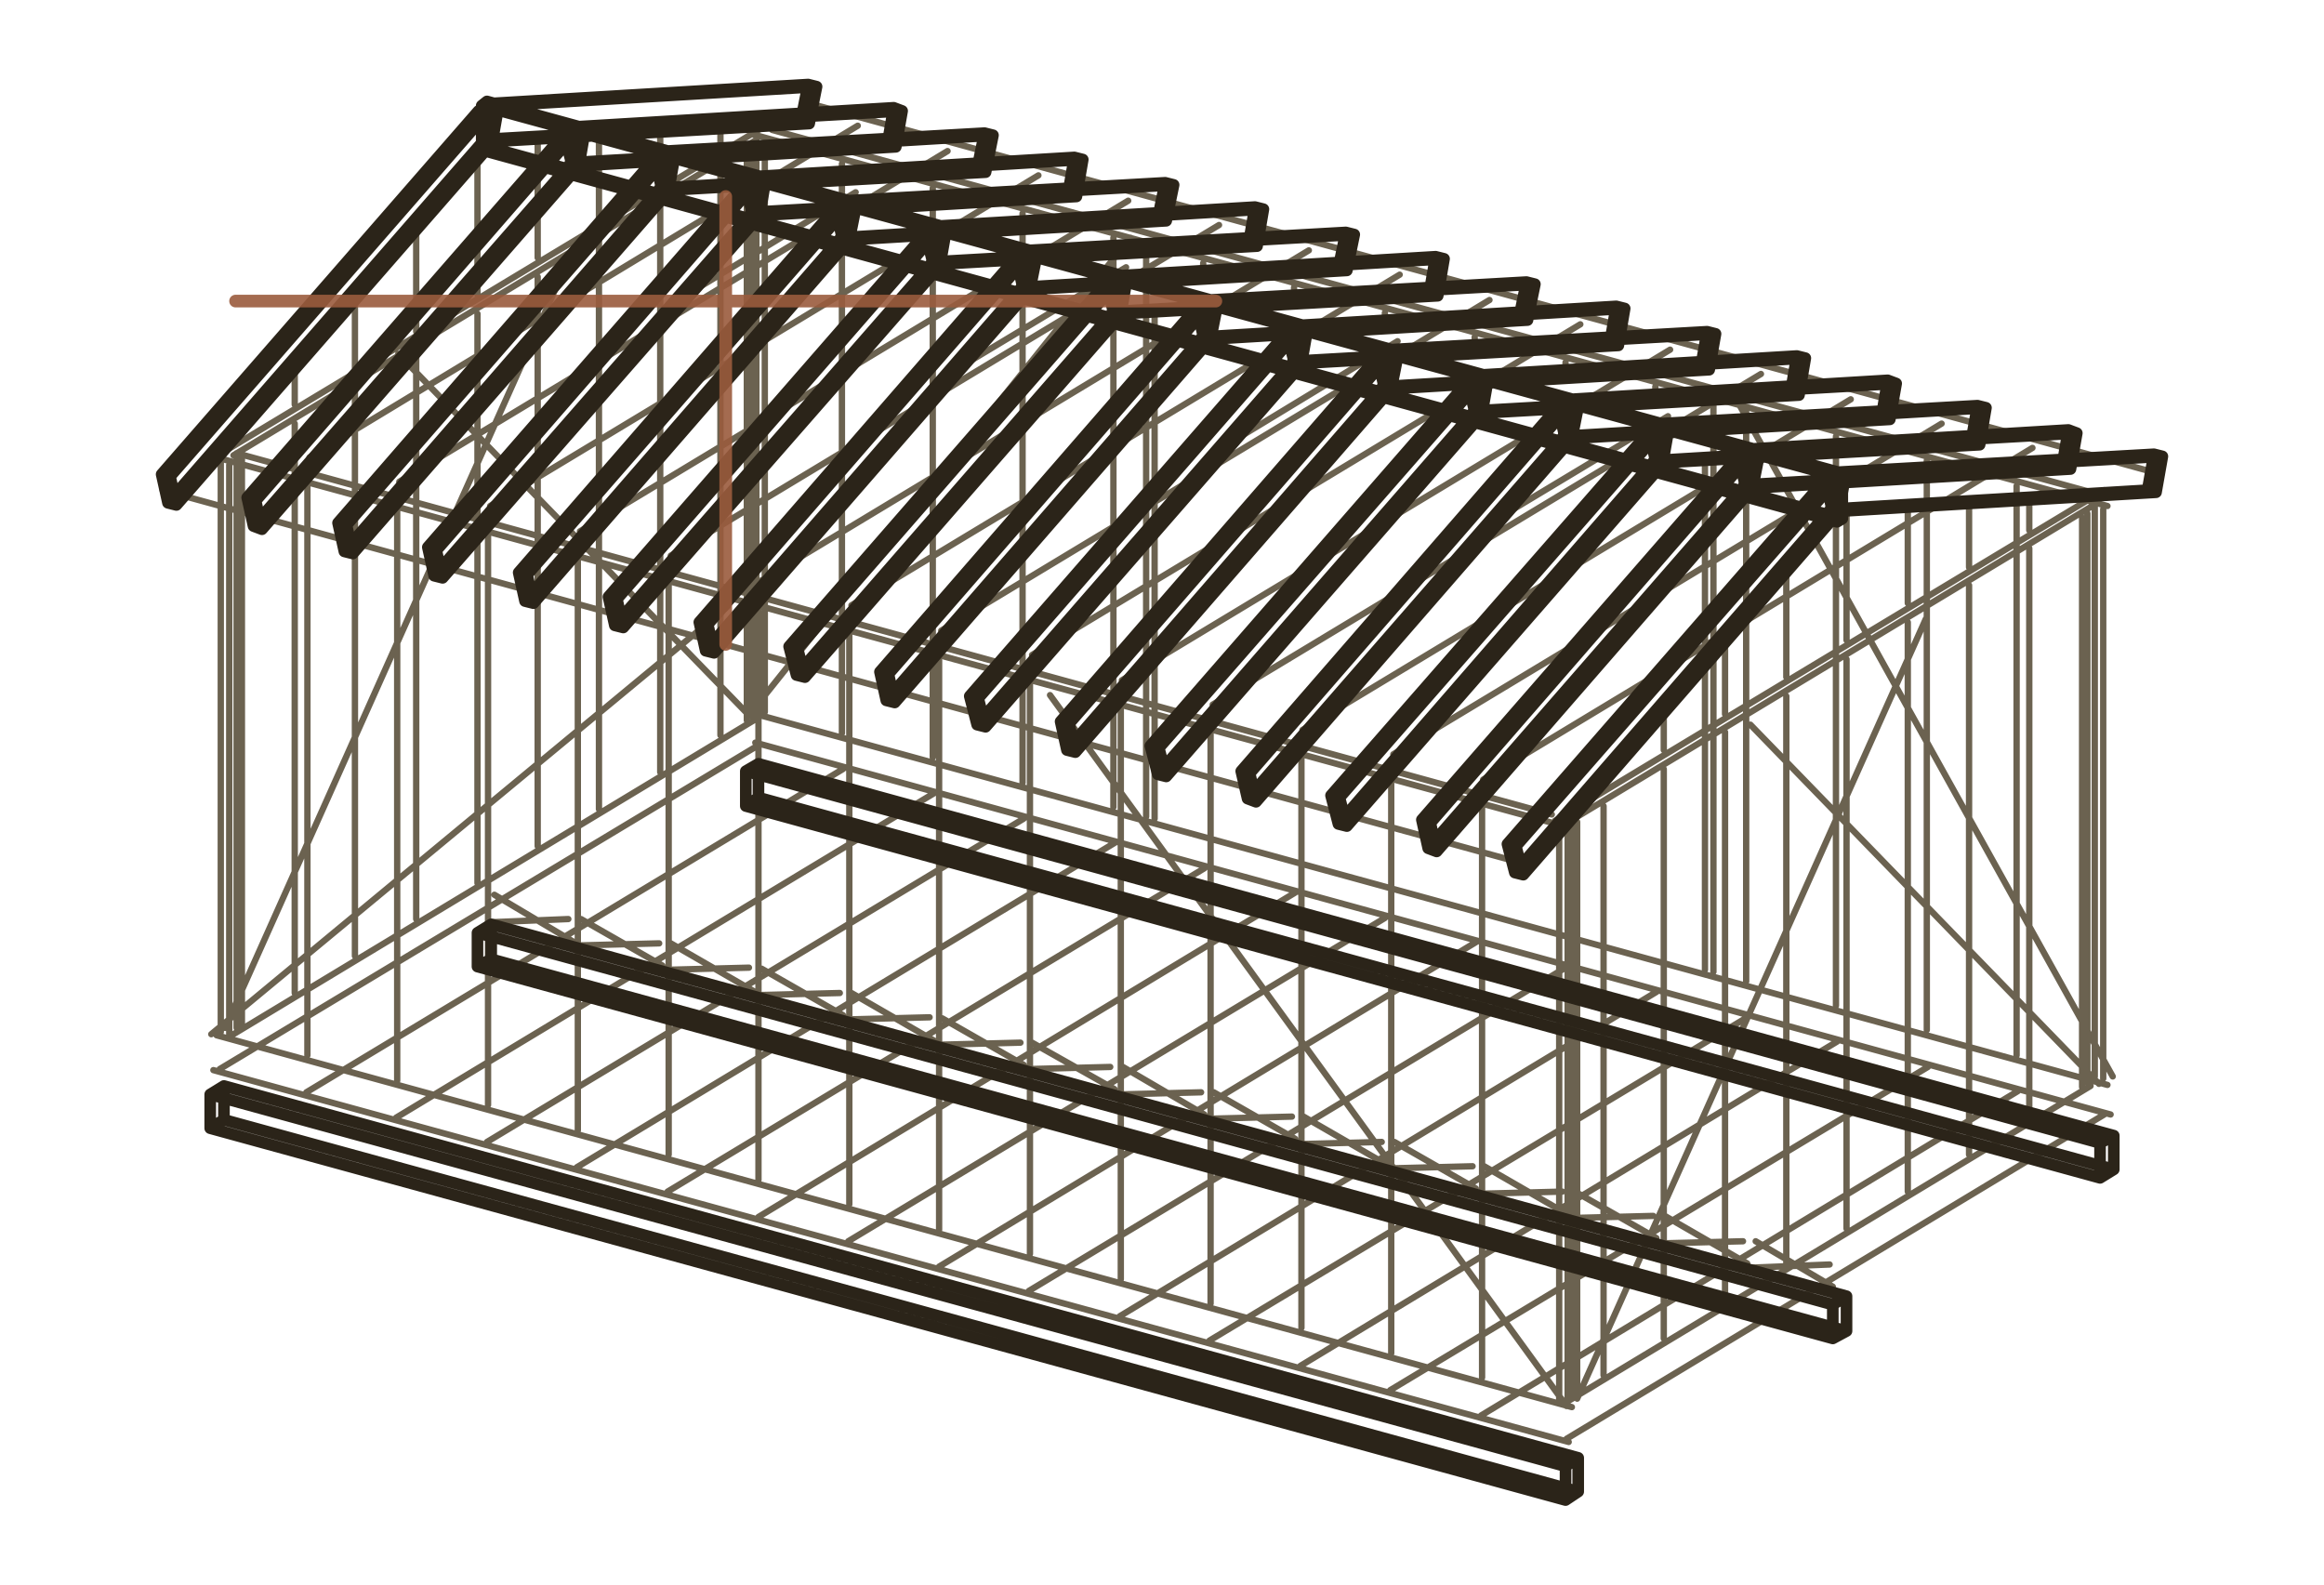
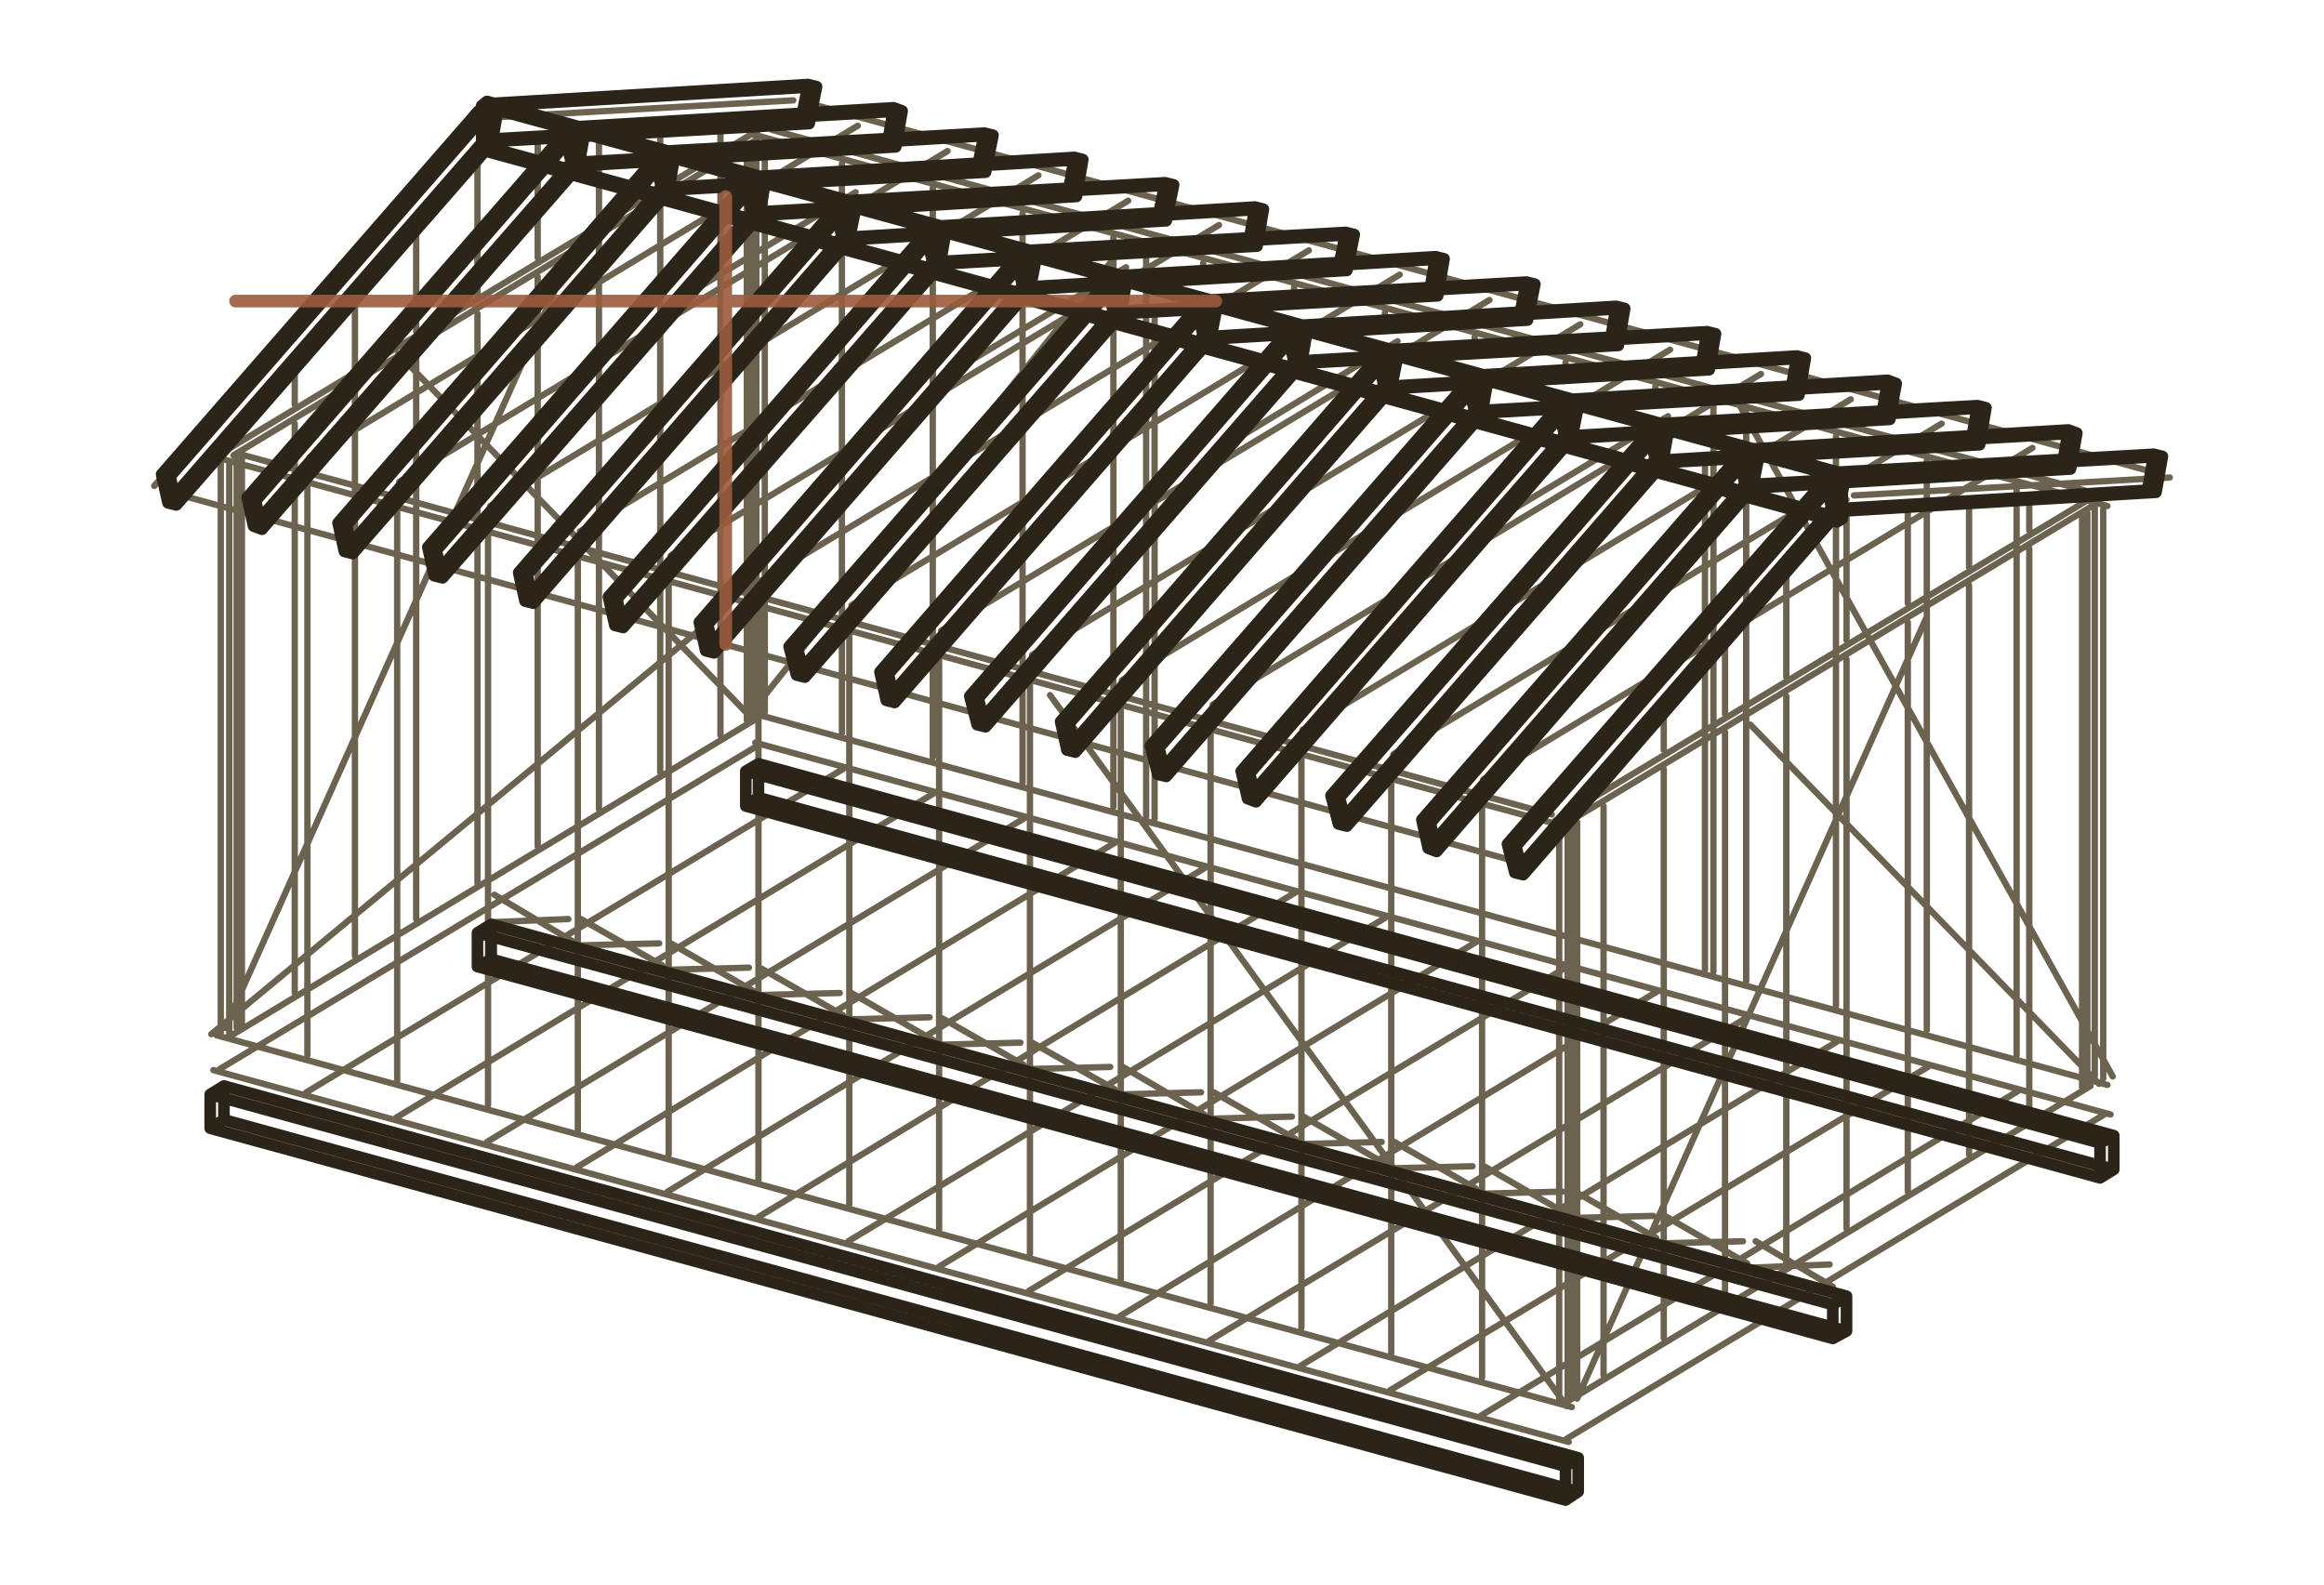
<svg xmlns="http://www.w3.org/2000/svg" viewBox="0 0 220 150" width="220" height="150" role="img">
  <g fill="none" stroke="#6b6250" stroke-width="0.6" stroke-linecap="round">
-     <path d="M71.7 70.6L20.8 101.2M79.8 72.8L29 103.4M88.4 75.1L37.5 105.8M96.9 77.5L46.1 108.1M105.5 79.8L54.6 110.5M114 82.2L63.2 112.8M122.6 84.5L71.8 115.2M131.1 86.9L80.3 117.5M139.7 89.2L88.9 119.9M148.2 91.6L97.4 122.2M156.8 93.9L106 124.6M165.4 96.3L114.5 126.9M173.9 98.6L123.1 129.3M182.5 101L131.6 131.6M191 103.3L140.2 134M199.2 105.5L148.3 136.2M71.5 70.3L199.8 105.5M20.2 101.3L148.5 136.5M46.8 84.7L54.2 89.1M46.5 87.3L53.8 87M55 87L62.7 91.4M54.6 89.5L62.4 89.3M63.5 89.3L71.3 93.8M63.2 91.8L70.9 91.6M72.1 91.7L79.8 96.1M71.7 94.2L79.5 94M80.6 94L88.4 98.5M80.3 96.5L88 96.3M89.2 96.4L96.9 100.8M88.8 98.9L96.6 98.7M97.7 98.7L105.5 103.1M97.4 101.2L105.1 101M106.3 101L114 105.5M106 103.6L113.7 103.4M114.9 103.4L122.6 107.8M114.5 105.9L122.3 105.7M123.4 105.7L131.2 110.2M123.1 108.3L130.8 108.1M132 108.1L139.7 112.5M131.6 110.6L139.4 110.4M140.5 110.4L148.3 114.9M140.2 113L147.9 112.8M149.1 112.8L156.8 117.2M148.7 115.3L156.5 115.1M157.6 115.1L165.4 119.6M157.3 117.7L165 117.5M166.2 117.5L173.5 121.8M165.8 120L173.2 119.7M71.2 67.5L199.5 102.7M71.2 12.7L199.5 47.9M73.1 12.3L197.6 46.5M71.6 67.2L71.6 13.3M79.7 69.4L79.7 15.5M88.3 71.7L88.3 17.8M96.8 74.1L96.8 20.2M105.4 76.4L105.4 22.5M165.3 92.9L165.3 39M173.8 95.2L173.8 41.3M182.4 97.5L182.4 43.6M190.9 99.9L190.9 46M199.1 102.1L199.1 48.2M72.4 67.4L72.4 13.5M198.3 101.9L198.3 48M108.5 77.3L108.5 23.4M109.3 77.5L109.3 29.8M162.2 92L162.2 38.1M161.4 91.8L161.4 44.1M109.1 26.8L162.1 41.3M108.6 27.1L161.5 41.6M113.9 25.6L113.9 24.9M122.5 28L122.5 27.2M131.1 30.3L131.1 29.6M139.6 32.7L139.6 31.9M148.2 35L148.2 34.3M156.7 37.3L156.7 36.6M71.7 66.7L107 22.5M164.7 38.4L200 101.9M148.8 133.2L20.5 98M148.8 78.4L20.5 43.3M146.9 77.1L22.4 42.9M148.4 132.7L148.4 78.8M140.3 130.4L140.3 76.5M131.7 128.1L131.7 74.2M123.2 125.7L123.2 71.8M114.6 123.4L114.6 69.5M106.1 121.1L106.1 67.2M97.5 118.7L97.5 64.8M88.9 116.4L88.9 62.5M80.4 114L80.4 60.1M71.8 111.7L71.8 57.8M63.3 109.3L63.3 55.4M54.7 107L54.7 53.1M46.2 104.6L46.2 50.7M37.6 102.3L37.6 48.4M29.1 99.9L29.1 46M20.9 97.7L20.9 43.8M147.6 132.5L147.6 78.6M21.7 97.9L21.7 44M148.3 133.1L99.4 65.8M68.9 57.4L20 97.9M197.9 102.8L148.5 132.6M197.9 48L148.5 77.8M199.2 46.4L147.2 77.7M197.6 102.5L197.6 48.6M192.1 105.8L192.1 51.9M186.4 109.3L186.4 55.4M180.6 112.8L180.6 58.9M174.8 116.3L174.8 62.4M169.1 119.8L169.1 65.9M163.3 123.2L163.3 69.3M157.5 126.7L157.5 72.8M151.8 130.2L151.8 76.3M148.8 132L148.8 78.1M197.1 102.9L197.1 49M149.3 131.7L149.3 77.8M198.7 102.6L165.7 68.6M182.3 58.6L149.3 132.4M22.1 97.9L71.5 68.1M22.1 43.1L71.5 13.3M20.8 43L72.8 11.7M22.4 97.3L22.4 43.4M27.9 94L27.9 40.1M33.6 90.5L33.6 36.6M39.4 87L39.4 33.1M45.2 83.6L45.2 29.7M50.9 80.1L50.9 26.2M56.7 76.6L56.7 22.7M62.5 73.1L62.5 19.2M68.2 69.6L68.2 15.7M71.2 67.8L71.2 13.9M22.9 97L22.9 43.1M70.7 68.2L70.7 14.3M21.3 97.3L54.3 23.5M37.7 33.5L70.7 67.5M81.2 11.9L29.3 43.3M89.7 14.3L37.8 45.6M98.3 16.6L46.4 47.9M106.8 19L54.9 50.3M115.4 21.3L63.5 52.6M123.9 23.7L72 55M132.5 26L80.6 57.3M141 28.4L89.1 59.7M149.6 30.7L97.7 62M158.1 33.1L106.2 64.4M166.7 35.4L114.8 66.7M175.2 37.8L123.3 69.1M183.8 40.1L131.9 71.4M192.4 42.4L140.4 73.8M81 18.2L63.7 28.7M106.6 25.3L89.3 35.7M132.3 32.3L115 42.8M157.9 39.4L140.6 49.8M27.9 38.3L27.9 35.3M33.6 34.8L33.6 28.7M39.4 31.4L39.4 22.1M45.2 27.9L45.2 15.5M50.9 24.4L50.9 13.4M56.7 20.9L56.7 13M62.5 17.5L62.5 12.7M68.2 14L68.2 12.4M192.1 50.2L192.1 47.2M186.4 53.7L186.4 47.5M180.6 57.1L180.6 47.9M174.8 60.6L174.8 48.2M169.1 64.1L169.1 53M163.3 67.6L163.3 59.7M157.5 71L157.5 66.3M151.8 74.5L151.8 72.9M76.3 9.7L204.6 44.9M143.7 81.6L15.4 46.4" />
+     <path d="M71.7 70.6L20.8 101.2M79.8 72.8L29 103.4M88.4 75.1L37.5 105.8M96.9 77.5L46.1 108.1M105.5 79.8L54.6 110.5M114 82.2L63.2 112.8M122.6 84.5L71.8 115.2M131.1 86.9L80.3 117.5M139.7 89.2L88.9 119.9M148.2 91.6L97.4 122.2M156.8 93.9L106 124.6M165.4 96.3L114.5 126.9M173.9 98.6L123.1 129.3M182.5 101L131.6 131.6M191 103.3L140.2 134M199.2 105.5L148.3 136.2M71.5 70.3L199.8 105.5M20.2 101.3L148.5 136.5M46.8 84.7L54.2 89.1M46.5 87.3L53.8 87M55 87L62.7 91.4M54.6 89.5L62.4 89.3M63.5 89.3L71.3 93.8M63.2 91.8L70.9 91.6M72.1 91.7L79.8 96.1M71.7 94.2L79.5 94M80.6 94L88.4 98.5M80.3 96.5L88 96.3M89.2 96.4L96.9 100.8M88.8 98.9L96.6 98.7M97.7 98.7L105.5 103.1M97.4 101.2L105.1 101M106.3 101L114 105.5M106 103.6L113.7 103.4M114.9 103.4L122.6 107.8M114.5 105.9L122.3 105.7M123.4 105.7L131.2 110.2M123.1 108.3L130.8 108.1M132 108.1L139.7 112.5M131.6 110.6L139.4 110.4M140.5 110.4L148.3 114.9M140.2 113L147.9 112.8M149.1 112.8L156.8 117.2M148.7 115.3L156.5 115.1M157.6 115.1L165.4 119.6M157.3 117.7L165 117.5M166.2 117.5L173.5 121.8M165.8 120L173.2 119.7M71.2 67.5L199.5 102.7M71.2 12.7L199.5 47.9M73.1 12.3L197.6 46.5M71.6 67.2L71.6 13.3M79.7 69.4L79.7 15.5M88.3 71.7L88.3 17.8M96.8 74.1L96.8 20.2M105.4 76.4L105.4 22.5M165.3 92.9L165.3 39M173.8 95.2L173.8 41.3M182.4 97.5L182.4 43.6M190.9 99.9L190.9 46M199.1 102.1L199.1 48.2M72.4 67.4L72.4 13.5M198.3 101.9L198.3 48M108.5 77.3L108.5 23.4M109.3 77.5L109.3 29.8M162.2 92L162.2 38.1M161.4 91.8L161.4 44.1M109.1 26.8L162.1 41.3M108.6 27.1L161.5 41.6M113.9 25.6L113.9 24.9M122.5 28L122.5 27.2M131.1 30.3L131.1 29.6M139.6 32.7L139.6 31.9M148.2 35L148.2 34.3M156.7 37.3L156.7 36.6M71.7 66.7L107 22.5M164.7 38.4L200 101.9M148.8 133.2L20.5 98M148.8 78.4L20.5 43.3M146.9 77.1L22.4 42.9M148.4 132.7L148.4 78.8M140.3 130.4L140.3 76.5M131.7 128.1L131.7 74.2M123.2 125.7L123.2 71.8M114.6 123.4L114.6 69.5M106.1 121.1L106.1 67.2M97.5 118.7L97.5 64.8M88.9 116.4L88.9 62.5M80.4 114L80.4 60.1M71.8 111.7L71.8 57.8M63.3 109.3L63.3 55.4M54.7 107L54.7 53.1M46.2 104.6L46.2 50.7M37.6 102.3L37.6 48.4M29.1 99.9L29.1 46M20.9 97.7L20.9 43.8M147.6 132.5L147.6 78.6M21.7 97.9L21.7 44M148.3 133.1L99.4 65.8M68.9 57.4L20 97.9M197.9 102.8L148.5 132.6M197.9 48L148.5 77.8M199.2 46.4L147.2 77.7M197.6 102.5L197.6 48.6M192.1 105.8L192.1 51.9M186.4 109.3L186.4 55.4M180.6 112.8L180.6 58.9M174.8 116.3L174.8 62.4M169.1 119.8L169.1 65.9M163.3 123.2L163.3 69.3M157.5 126.7L157.5 72.8M151.8 130.2L151.8 76.3M148.8 132L148.8 78.1M197.1 102.9L197.1 49M149.3 131.7L149.3 77.8M198.7 102.6L165.7 68.6M182.3 58.6L149.3 132.4M22.1 97.9L71.5 68.1M22.1 43.1L71.5 13.3M20.8 43L72.8 11.7M22.4 97.3L22.4 43.4M27.9 94L27.9 40.1M33.6 90.5L33.6 36.6M39.4 87L39.4 33.1M45.2 83.6L45.2 29.7M50.9 80.1L50.9 26.2M56.7 76.6L56.7 22.7M62.5 73.1L62.5 19.2M68.2 69.6L68.2 15.7M71.2 67.8L71.2 13.9M22.9 97L22.9 43.1M70.7 68.2L70.7 14.3M21.3 97.3L54.3 23.5M37.7 33.5L70.7 67.5M81.2 11.9L29.3 43.3M89.7 14.3L37.8 45.6M98.3 16.6L46.4 47.9M106.8 19L54.9 50.3M115.4 21.3L63.5 52.6M123.9 23.7L72 55M132.5 26L80.6 57.3M141 28.4L89.1 59.7M149.6 30.7L97.7 62M158.1 33.1L106.2 64.4M166.7 35.4L114.8 66.7M175.2 37.8L123.3 69.1M183.8 40.1L131.9 71.4M192.4 42.4L140.4 73.8M81 18.2L63.7 28.7M106.6 25.3L89.3 35.7M132.3 32.3L115 42.8M157.9 39.4L140.6 49.8M27.9 38.3L27.9 35.3M33.6 34.8L33.6 28.7M39.4 31.4L39.4 22.1M45.2 27.9L45.2 15.5M50.9 24.4L50.9 13.4M56.7 20.9L56.7 13M62.5 17.5L62.5 12.7M68.2 14L68.2 12.4M192.1 50.2L192.1 47.2M186.4 53.7L186.4 47.5M180.6 57.1L180.6 47.9M174.8 60.6L174.8 48.2M169.1 64.1L169.1 53M163.3 67.6L163.3 59.7M157.5 71L157.5 66.3M151.8 74.5L151.8 72.9M76.3 9.7L204.6 44.9M143.7 81.6L15.4 46.4M75.1 9.5L45.2 11.2M205.4 45.2L175.5 46.9M144.9 81.7L174.8 47.3M14.6 46L44.5 11.6" />
  </g>
  <g fill="none" stroke="#2b2419" stroke-width="1.1" stroke-linecap="round">
    <path d="M71.8 75.5L70.6 76.3M71.8 72.3L70.6 73M200.1 110.7L198.8 111.5M200.1 107.5L198.8 108.2M71.8 75.5L71.8 72.3M70.6 76.3L70.6 73M200.1 110.7L200.1 107.5M198.8 111.5L198.8 108.2M71.8 75.5L200.1 110.7M70.6 76.3L198.8 111.5M71.8 72.3L200.1 107.5M70.6 73L198.8 108.2M46.5 90.8L45.2 91.5M46.5 87.5L45.2 88.3M174.8 126L173.5 126.7M174.8 122.7L173.5 123.5M46.5 90.8L46.5 87.5M45.2 91.5L45.2 88.3M174.8 126L174.8 122.7M173.5 126.7L173.5 123.5M46.5 90.8L174.8 126M45.2 91.5L173.5 126.7M46.5 87.5L174.8 122.7M45.2 88.3L173.5 123.5M21.2 106L19.9 106.8M21.2 102.8L19.9 103.6M149.4 141.2L148.2 142M149.4 138L148.2 138.8M21.2 106L21.2 102.8M19.9 106.8L19.9 103.6M149.4 141.2L149.4 138M148.2 142L148.2 138.8M21.2 106L149.4 141.2M19.9 106.8L148.2 142M21.2 102.8L149.4 138M19.9 103.6L148.2 138.8M76.6 11.7L75.8 11.5M77.3 8.2L76.5 8M46.6 13.4L45.8 13.2M47.2 10L46.4 9.8M76.6 11.7L77.3 8.2M75.8 11.5L76.5 8M46.6 13.4L47.2 10M45.8 13.2L46.4 9.8M76.6 11.7L46.6 13.4M75.8 11.5L45.8 13.2M77.3 8.2L47.2 10M76.5 8L46.4 9.8M46.7 13.4L45.9 13.2M46.1 10.7L45.3 10.5M16.7 47.8L15.9 47.6M16.1 45.1L15.3 44.9M46.7 13.4L46.1 10.7M45.9 13.2L45.3 10.5M16.7 47.8L16.1 45.1M15.9 47.6L15.3 44.9M46.7 13.4L16.7 47.8M45.9 13.2L15.9 47.6M46.1 10.7L16.1 45.1M45.3 10.5L15.3 44.9M84.8 13.9L84 13.7M85.4 10.5L84.6 10.2M54.8 15.7L54 15.4M55.4 12.2L54.6 12M84.8 13.9L85.4 10.5M84 13.7L84.6 10.2M54.8 15.7L55.4 12.2M54 15.4L54.6 12M84.8 13.9L54.8 15.7M84 13.7L54 15.4M85.4 10.5L55.4 12.2M84.6 10.2L54.6 12M54.9 15.6L54.1 15.4M54.2 12.9L53.4 12.7M24.8 50.1L24 49.8M24.2 47.4L23.4 47.1M54.9 15.6L54.2 12.9M54.1 15.4L53.4 12.7M24.8 50.1L24.2 47.4M24 49.8L23.4 47.1M54.9 15.6L24.8 50.1M54.1 15.4L24 49.8M54.2 12.9L24.2 47.4M53.4 12.7L23.4 47.1M93.3 16.3L92.5 16M94 12.8L93.2 12.6M63.3 18L62.5 17.8M63.9 14.6L63.1 14.3M93.3 16.3L94 12.8M92.5 16L93.2 12.6M63.3 18L63.9 14.6M62.5 17.8L63.1 14.3M93.3 16.3L63.3 18M92.5 16L62.5 17.8M94 12.8L63.9 14.6M93.2 12.6L63.1 14.3M63.4 18L62.6 17.7M62.8 15.3L62 15M33.4 52.4L32.6 52.2M32.8 49.7L32 49.5M63.4 18L62.8 15.3M62.6 17.7L62 15M33.4 52.4L32.8 49.7M32.6 52.2L32 49.5M63.4 18L33.4 52.4M62.6 17.7L32.6 52.2M62.8 15.3L32.8 49.7M62 15L32 49.5M101.9 18.6L101.1 18.4M102.5 15.1L101.7 14.9M71.9 20.4L71.1 20.1M72.5 16.9L71.7 16.7M101.9 18.6L102.5 15.1M101.1 18.4L101.7 14.9M71.9 20.4L72.5 16.9M71.1 20.1L71.7 16.7M101.9 18.6L71.9 20.4M101.1 18.4L71.1 20.1M102.5 15.1L72.5 16.9M101.7 14.9L71.7 16.7M72 20.3L71.2 20.1M71.3 17.6L70.5 17.4M41.9 54.7L41.1 54.5M41.3 52.1L40.5 51.8M72 20.3L71.3 17.6M71.2 20.1L70.5 17.4M41.9 54.7L41.3 52.1M41.1 54.5L40.5 51.8M72 20.3L41.9 54.7M71.2 20.1L41.1 54.5M71.3 17.6L41.3 52.1M70.5 17.4L40.5 51.8M110.4 20.9L109.6 20.7M111.1 17.5L110.3 17.3M80.4 22.7L79.6 22.5M81.1 19.2L80.2 19M110.4 20.9L111.1 17.5M109.6 20.7L110.3 17.3M80.4 22.7L81.1 19.2M79.6 22.5L80.2 19M110.4 20.9L80.4 22.7M109.6 20.7L79.6 22.5M111.1 17.5L81.1 19.2M110.3 17.3L80.2 19M80.5 22.6L79.7 22.4M79.9 20L79.1 19.7M50.5 57.1L49.7 56.9M49.9 54.4L49.1 54.2M80.5 22.6L79.9 20M79.7 22.4L79.1 19.7M50.5 57.1L49.9 54.4M49.7 56.9L49.1 54.2M80.5 22.6L50.5 57.1M79.7 22.4L49.7 56.9M79.9 20L49.9 54.4M79.1 19.7L49.1 54.2M119 23.3L118.2 23.1M119.6 19.8L118.8 19.6M89 25L88.2 24.8M89.6 21.6L88.8 21.4M119 23.3L119.6 19.8M118.2 23.1L118.8 19.6M89 25L89.6 21.6M88.2 24.8L88.8 21.4M119 23.3L89 25M118.2 23.1L88.2 24.8M119.6 19.8L89.6 21.6M118.8 19.6L88.8 21.4M89.1 25L88.3 24.8M88.4 22.3L87.6 22.1M59 59.4L58.2 59.2M58.4 56.7L57.6 56.5M89.1 25L88.4 22.3M88.3 24.8L87.6 22.1M59 59.4L58.4 56.7M58.2 59.2L57.6 56.5M89.1 25L59 59.4M88.3 24.8L58.2 59.2M88.4 22.3L58.4 56.7M87.6 22.1L57.6 56.5M127.5 25.6L126.7 25.4M128.2 22.2L127.4 22M97.5 27.4L96.7 27.2M98.2 23.9L97.4 23.7M127.5 25.6L128.2 22.2M126.7 25.4L127.4 22M97.5 27.4L98.2 23.9M96.7 27.2L97.4 23.7M127.5 25.6L97.5 27.4M126.7 25.4L96.7 27.2M128.2 22.2L98.2 23.9M127.4 22L97.4 23.7M97.6 27.3L96.8 27.1M97 24.6L96.2 24.4M67.6 61.8L66.8 61.6M67 59.1L66.2 58.9M97.6 27.3L97 24.6M96.8 27.1L96.2 24.4M67.6 61.8L67 59.1M66.8 61.6L66.2 58.9M97.6 27.3L67.6 61.8M96.8 27.1L66.8 61.6M97 24.6L67 59.1M96.2 24.4L66.2 58.9M136.1 28L135.3 27.8M136.7 24.5L135.9 24.3M106.1 29.7L105.3 29.5M106.7 26.3L105.9 26.1M136.1 28L136.7 24.5M135.3 27.8L135.9 24.3M106.1 29.7L106.7 26.3M105.3 29.5L105.9 26.1M136.1 28L106.1 29.7M135.3 27.8L105.3 29.5M136.7 24.5L106.7 26.3M135.9 24.3L105.9 26.1M106.2 29.7L105.4 29.5M105.5 27L104.7 26.8M76.2 64.1L75.4 63.9M75.5 61.4L74.7 61.2M106.2 29.7L105.5 27M105.4 29.5L104.7 26.8M76.2 64.1L75.5 61.4M75.4 63.9L74.7 61.2M106.2 29.7L76.2 64.1M105.4 29.5L75.4 63.9M105.5 27L75.5 61.4M104.7 26.8L74.7 61.2M144.6 30.3L143.8 30.1M145.3 26.9L144.5 26.7M114.6 32.1L113.8 31.9M115.3 28.6L114.5 28.4M144.6 30.3L145.3 26.9M143.8 30.1L144.5 26.7M114.6 32.1L115.3 28.6M113.8 31.9L114.5 28.4M144.6 30.3L114.6 32.1M143.8 30.1L113.8 31.9M145.3 26.9L115.3 28.6M144.5 26.7L114.5 28.4M114.7 32L113.9 31.8M114.1 29.3L113.3 29.1M84.7 66.5L83.9 66.3M84.1 63.8L83.3 63.6M114.7 32L114.1 29.3M113.9 31.8L113.3 29.1M84.7 66.5L84.1 63.8M83.9 66.3L83.3 63.6M114.7 32L84.7 66.5M113.9 31.8L83.9 66.3M114.1 29.3L84.1 63.8M113.3 29.1L83.3 63.6M153.2 32.7L152.4 32.5M153.8 29.2L153 29M123.2 34.4L122.4 34.2M123.8 31L123 30.8M153.2 32.7L153.8 29.2M152.4 32.5L153 29M123.2 34.4L123.8 31M122.4 34.2L123 30.8M153.2 32.7L123.2 34.4M152.4 32.5L122.4 34.2M153.8 29.2L123.8 31M153 29L123 30.8M123.3 34.4L122.5 34.2M122.6 31.7L121.8 31.5M93.3 68.8L92.5 68.6M92.6 66.1L91.8 65.9M123.3 34.4L122.6 31.7M122.5 34.2L121.8 31.5M93.3 68.8L92.6 66.1M92.5 68.6L91.8 65.9M123.3 34.4L93.3 68.8M122.5 34.2L92.5 68.6M122.6 31.7L92.6 66.1M121.8 31.5L91.8 65.9M161.8 35L161 34.8M162.4 31.6L161.6 31.4M131.7 36.8L130.9 36.6M132.4 33.3L131.6 33.1M161.8 35L162.4 31.6M161 34.8L161.6 31.4M131.7 36.8L132.4 33.3M130.9 36.6L131.6 33.1M161.8 35L131.7 36.8M161 34.8L130.9 36.6M162.4 31.6L132.4 33.3M161.6 31.4L131.6 33.1M131.8 36.7L131 36.5M131.2 34L130.4 33.8M101.8 71.2L101 71M101.2 68.5L100.4 68.3M131.8 36.7L131.2 34M131 36.5L130.4 33.8M101.8 71.2L101.2 68.5M101 71L100.4 68.3M131.8 36.7L101.8 71.2M131 36.5L101 71M131.2 34L101.2 68.5M130.4 33.8L100.4 68.3M170.3 37.4L169.5 37.2M170.9 33.9L170.1 33.7M140.3 39.1L139.5 38.9M140.9 35.7L140.1 35.5M170.3 37.4L170.9 33.9M169.5 37.2L170.1 33.7M140.3 39.1L140.9 35.7M139.5 38.9L140.1 35.5M170.3 37.4L140.3 39.1M169.5 37.2L139.5 38.9M170.9 33.9L140.9 35.7M170.1 33.7L140.1 35.5M140.4 39.1L139.6 38.9M139.8 36.4L138.9 36.2M110.4 73.5L109.6 73.3M109.7 70.8L108.9 70.6M140.4 39.1L139.8 36.4M139.6 38.9L138.9 36.2M110.4 73.5L109.7 70.8M109.6 73.3L108.9 70.6M140.4 39.1L110.4 73.5M139.6 38.9L109.6 73.3M139.8 36.4L109.7 70.8M138.9 36.2L108.9 70.6M178.9 39.7L178.1 39.5M179.5 36.3L178.7 36M148.8 41.5L148 41.3M149.5 38L148.7 37.8M178.9 39.7L179.5 36.3M178.1 39.5L178.7 36M148.8 41.5L149.5 38M148 41.3L148.7 37.8M178.9 39.7L148.8 41.5M178.1 39.5L148 41.3M179.5 36.3L149.5 38M178.7 36L148.7 37.8M148.9 41.4L148.1 41.2M148.3 38.7L147.5 38.5M118.9 75.9L118.1 75.6M118.3 73.2L117.5 73M148.9 41.4L148.3 38.7M148.1 41.2L147.5 38.5M118.9 75.9L118.3 73.2M118.1 75.6L117.5 73M148.9 41.4L118.9 75.9M148.1 41.2L118.1 75.6M148.3 38.7L118.3 73.2M147.5 38.5L117.5 73M187.4 42.1L186.6 41.8M188 38.6L187.2 38.4M157.4 43.8L156.6 43.6M158 40.4L157.2 40.1M187.4 42.1L188 38.6M186.6 41.8L187.2 38.4M157.4 43.8L158 40.4M156.6 43.6L157.2 40.1M187.4 42.1L157.4 43.8M186.6 41.8L156.6 43.6M188 38.6L158 40.4M187.2 38.4L157.2 40.1M157.5 43.8L156.7 43.5M156.9 41.1L156.1 40.9M127.5 78.2L126.7 78M126.8 75.5L126 75.3M157.5 43.8L156.9 41.1M156.7 43.5L156.1 40.9M127.5 78.2L126.8 75.5M126.7 78L126 75.3M157.5 43.8L127.5 78.2M156.7 43.5L126.7 78M156.9 41.1L126.8 75.5M156.1 40.9L126 75.3M196 44.4L195.2 44.2M196.6 41L195.8 40.7M165.9 46.2L165.1 45.9M166.6 42.7L165.8 42.5M196 44.4L196.6 41M195.2 44.2L195.8 40.7M165.9 46.2L166.6 42.7M165.1 45.9L165.8 42.5M196 44.4L165.9 46.2M195.2 44.2L165.1 45.9M196.6 41L166.6 42.7M195.8 40.7L165.8 42.5M166 46.1L165.2 45.9M165.4 43.4L164.6 43.2M136 80.6L135.2 80.3M135.4 77.9L134.6 77.6M166 46.1L165.4 43.4M165.2 45.9L164.6 43.2M136 80.6L135.4 77.9M135.2 80.3L134.6 77.6M166 46.1L136 80.6M165.2 45.9L135.2 80.3M165.4 43.4L135.4 77.9M164.6 43.2L134.6 77.6M204.1 46.6L203.3 46.4M204.7 43.2L203.9 43M174.1 48.4L173.3 48.2M174.7 44.9L173.9 44.7M204.1 46.6L204.7 43.2M203.3 46.4L203.9 43M174.1 48.4L174.7 44.9M173.3 48.2L173.9 44.7M204.1 46.6L174.1 48.4M203.3 46.4L173.3 48.2M204.7 43.2L174.7 44.9M203.9 43L173.9 44.7M174.2 48.3L173.4 48.1M173.6 45.7L172.8 45.4M144.2 82.8L143.4 82.6M143.5 80.1L142.7 79.9M174.2 48.3L173.6 45.7M173.4 48.1L172.8 45.4M144.2 82.8L143.5 80.1M143.4 82.6L142.7 79.9M174.2 48.3L144.2 82.8M173.4 48.1L143.4 82.6M173.6 45.7L143.5 80.1M172.8 45.4L142.7 79.9M46.1 13.9L45.6 14.2M46.1 9.6L45.6 10M174.4 49.1L173.9 49.4M174.4 44.8L173.9 45.1M46.1 13.9L46.1 9.6M45.6 14.2L45.6 10M174.4 49.1L174.4 44.8M173.9 49.4L173.9 45.1M46.1 13.9L174.4 49.1M45.6 14.2L173.9 49.4M46.1 9.6L174.4 44.8M45.6 10L173.9 45.1" />
  </g>
  <g fill="none" stroke="#9a5b3d" stroke-width="1.2" stroke-linecap="round" opacity="0.9">
    <path d="M68.7 61L68.7 18.6M22.3 28.5L115.1 28.5" />
  </g>
</svg>
